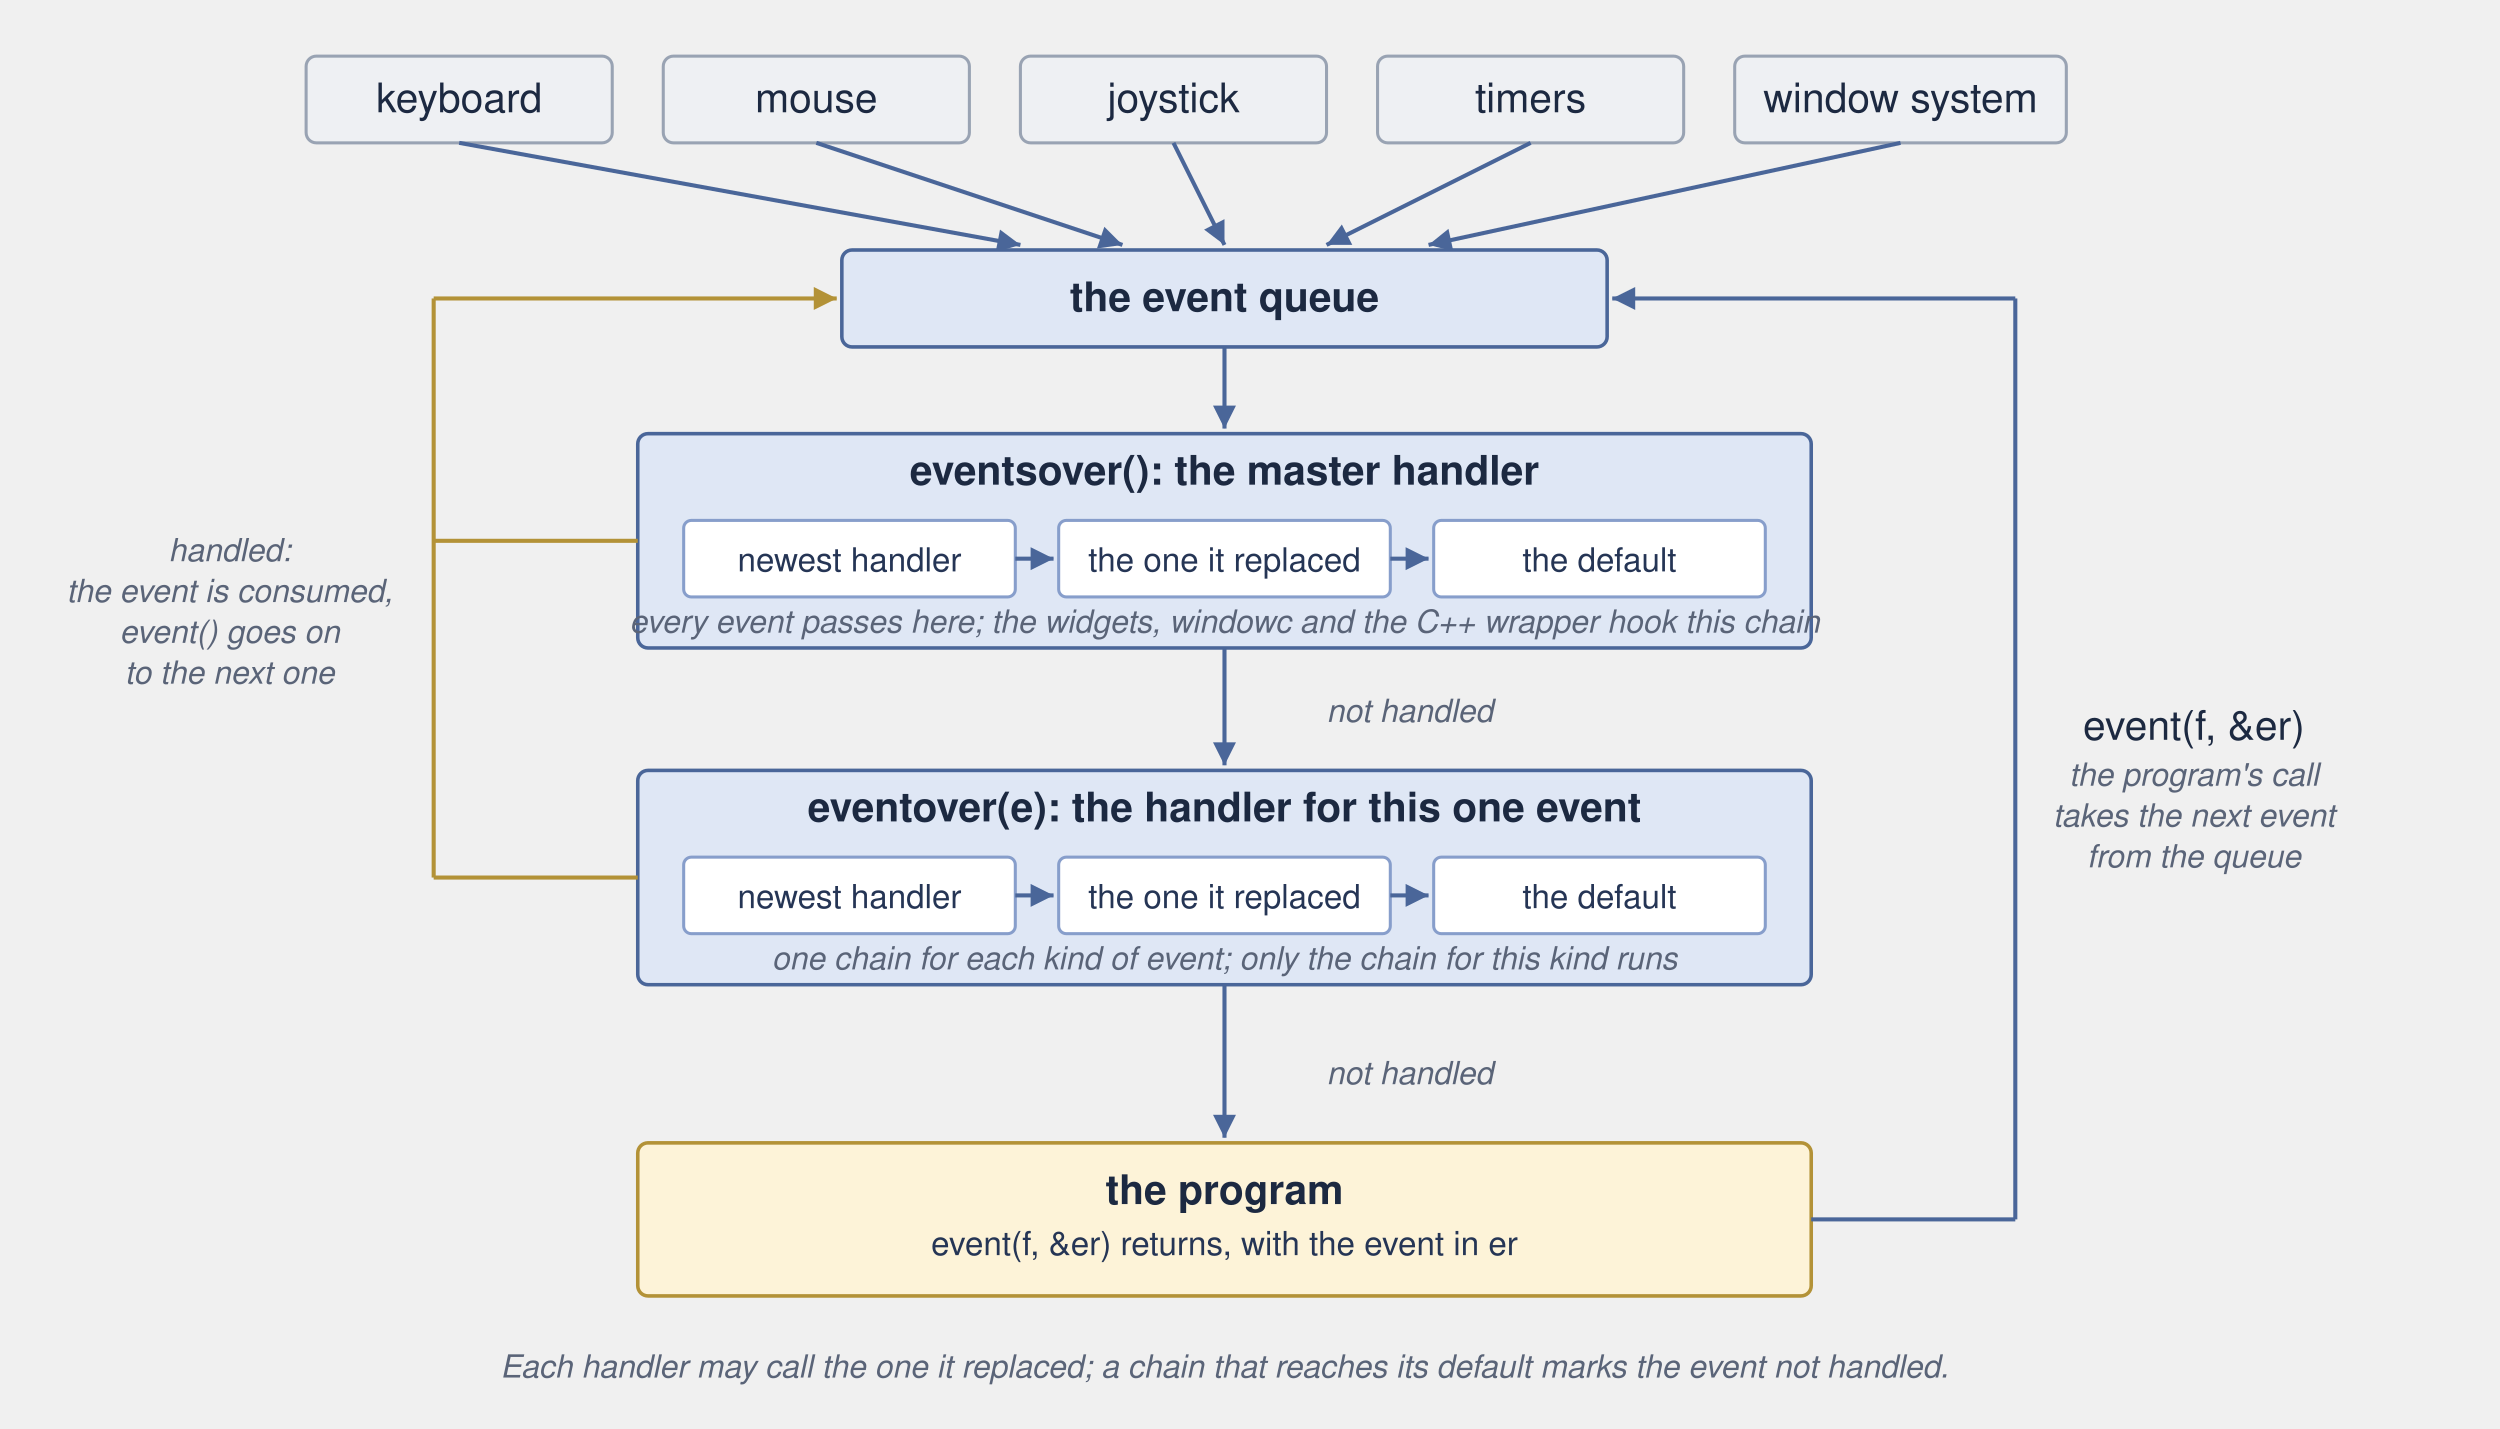
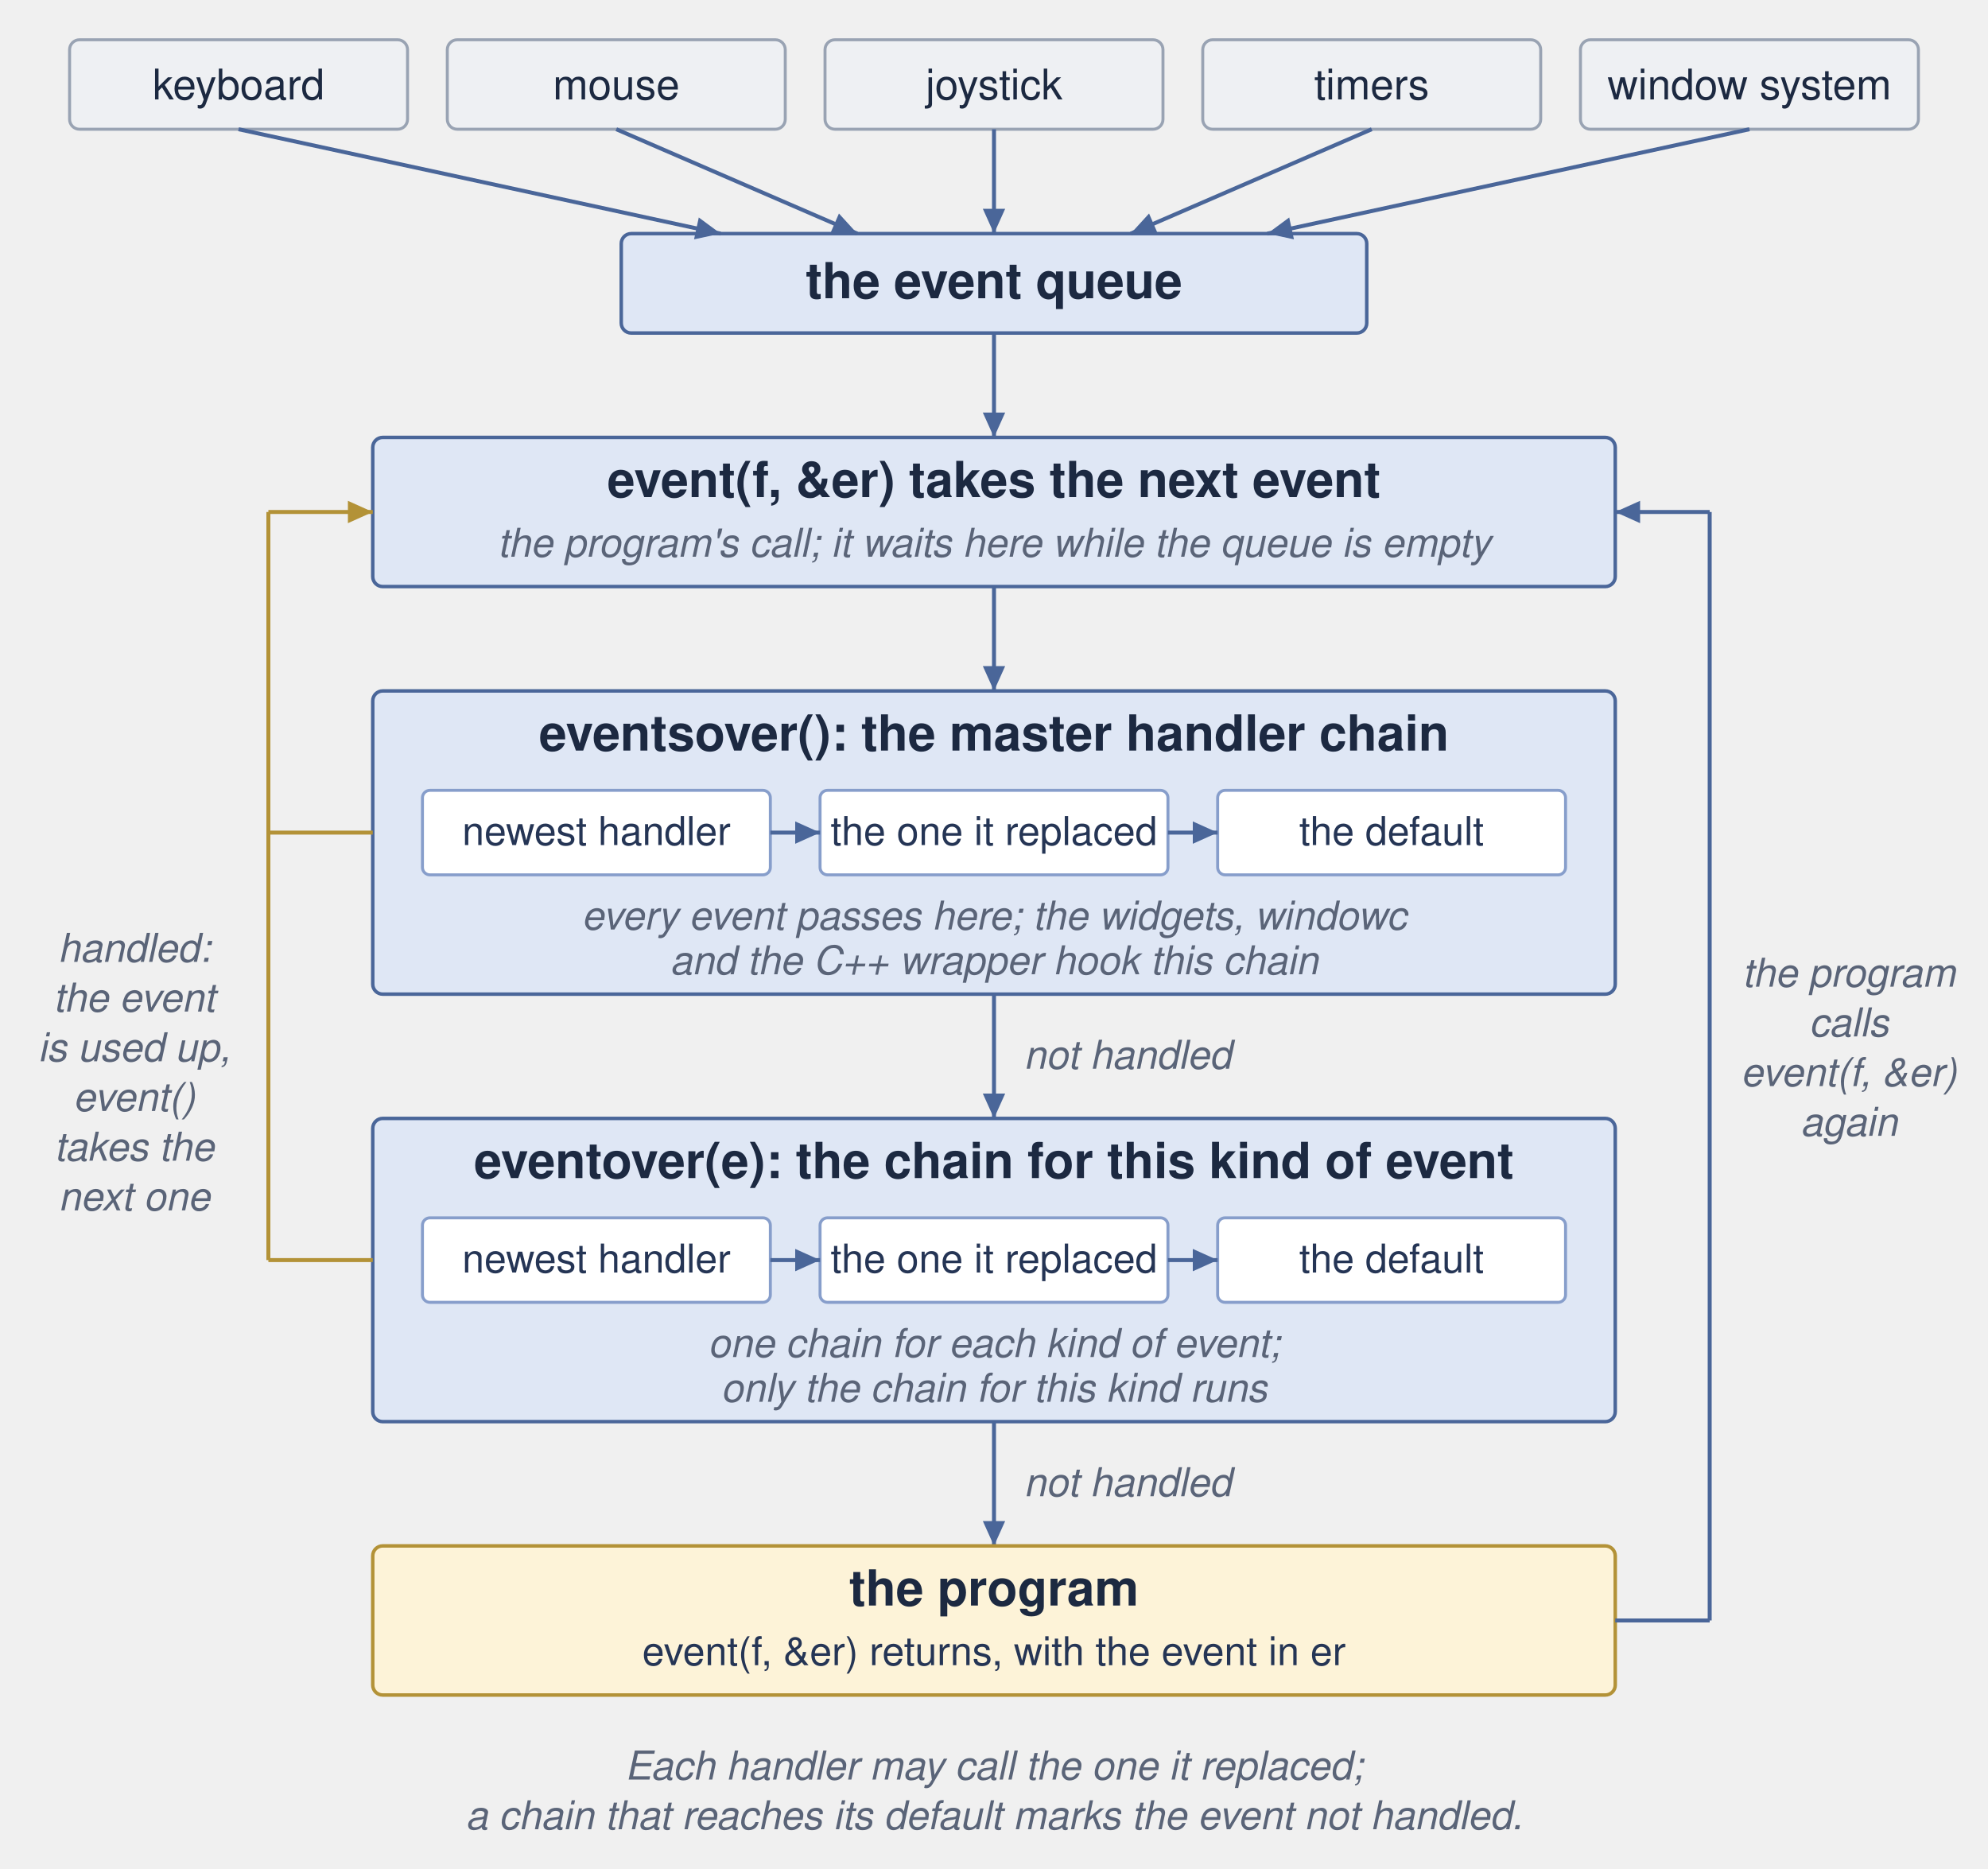
- <svg xmlns="http://www.w3.org/2000/svg" width="980" height="560" viewBox="0 0 980 560" font-family="Helvetica, Arial, sans-serif">
-   <rect x="120" y="22" width="120" height="34" rx="4" fill="#eef0f3" stroke="#99a3b3" stroke-width="1.2" />
-   <text x="180.0" y="44" font-size="16" fill="#1c2941" text-anchor="middle">keyboard</text>
-   <rect x="260" y="22" width="120" height="34" rx="4" fill="#eef0f3" stroke="#99a3b3" stroke-width="1.2" />
-   <text x="320.0" y="44" font-size="16" fill="#1c2941" text-anchor="middle">mouse</text>
-   <rect x="400" y="22" width="120" height="34" rx="4" fill="#eef0f3" stroke="#99a3b3" stroke-width="1.2" />
-   <text x="460.0" y="44" font-size="16" fill="#1c2941" text-anchor="middle">joystick</text>
-   <rect x="540" y="22" width="120" height="34" rx="4" fill="#eef0f3" stroke="#99a3b3" stroke-width="1.2" />
-   <text x="600.0" y="44" font-size="16" fill="#1c2941" text-anchor="middle">timers</text>
-   <rect x="680" y="22" width="130" height="34" rx="4" fill="#eef0f3" stroke="#99a3b3" stroke-width="1.2" />
-   <text x="745.0" y="44" font-size="16" fill="#1c2941" text-anchor="middle">window system</text>
-   <line x1="180" y1="56" x2="400" y2="96" stroke="#4a6699" stroke-width="1.6" />
-   <polygon points="400.0,96.0 390.3,98.8 392.0,90.0" fill="#4a6699" />
-   <line x1="320" y1="56" x2="440" y2="96" stroke="#4a6699" stroke-width="1.6" />
-   <polygon points="440.0,96.0 430.0,97.4 432.9,88.9" fill="#4a6699" />
-   <line x1="460" y1="56" x2="480" y2="96" stroke="#4a6699" stroke-width="1.6" />
-   <polygon points="480.0,96.0 472.0,90.0 480.0,85.9" fill="#4a6699" />
-   <line x1="600" y1="56" x2="520" y2="96" stroke="#4a6699" stroke-width="1.6" />
-   <polygon points="520.0,96.0 526.0,88.0 530.1,96.0" fill="#4a6699" />
-   <line x1="745" y1="56" x2="560" y2="96" stroke="#4a6699" stroke-width="1.6" />
-   <polygon points="560.0,96.0 567.8,89.7 569.7,98.5" fill="#4a6699" />
-   <rect x="330" y="98" width="300" height="38" rx="4" fill="#dfe7f5" stroke="#4a6699" stroke-width="1.4" />
-   <text x="480" y="122" font-size="16" fill="#1c2941" text-anchor="middle" font-weight="bold">the event queue</text>
-   <line x1="480" y1="136" x2="480" y2="168" stroke="#4a6699" stroke-width="1.6" />
-   <polygon points="480.0,168.0 475.5,159.0 484.5,159.0" fill="#4a6699" />
-   <rect x="250" y="170" width="460" height="84" rx="4" fill="#dfe7f5" stroke="#4a6699" stroke-width="1.4" />
-   <text x="480" y="190" font-size="16" fill="#1c2941" text-anchor="middle" font-weight="bold">eventsover(): the master handler</text>
-   <rect x="268" y="204" width="130" height="30" rx="3" fill="#ffffff" stroke="#879ecb" stroke-width="1.2" />
-   <text x="333" y="224" font-size="13" fill="#253555" text-anchor="middle">newest handler</text>
-   <rect x="415" y="204" width="130" height="30" rx="3" fill="#ffffff" stroke="#879ecb" stroke-width="1.2" />
-   <text x="480" y="224" font-size="13" fill="#253555" text-anchor="middle">the one it replaced</text>
-   <rect x="562" y="204" width="130" height="30" rx="3" fill="#ffffff" stroke="#879ecb" stroke-width="1.2" />
-   <text x="627" y="224" font-size="13" fill="#253555" text-anchor="middle">the default</text>
-   <line x1="398" y1="219" x2="413" y2="219" stroke="#4a6699" stroke-width="1.6" />
-   <polygon points="413.0,219.0 404.0,223.5 404.0,214.5" fill="#4a6699" />
-   <line x1="545" y1="219" x2="560" y2="219" stroke="#4a6699" stroke-width="1.6" />
-   <polygon points="560.0,219.0 551.0,223.5 551.0,214.5" fill="#4a6699" />
-   <text x="480" y="248" font-size="12.5" fill="#5a6478" text-anchor="middle" font-style="italic">every event passes here; the widgets, windowc and the C++ wrapper hook this chain</text>
-   <line x1="480" y1="254" x2="480" y2="300" stroke="#4a6699" stroke-width="1.6" />
-   <polygon points="480.0,300.0 475.5,291.0 484.5,291.0" fill="#4a6699" />
-   <text x="520" y="283" font-size="12.5" fill="#5a6478" text-anchor="start" font-style="italic">not handled</text>
-   <rect x="250" y="302" width="460" height="84" rx="4" fill="#dfe7f5" stroke="#4a6699" stroke-width="1.4" />
-   <text x="480" y="322" font-size="16" fill="#1c2941" text-anchor="middle" font-weight="bold">eventover(e): the handler for this one event</text>
-   <rect x="268" y="336" width="130" height="30" rx="3" fill="#ffffff" stroke="#879ecb" stroke-width="1.2" />
-   <text x="333" y="356" font-size="13" fill="#253555" text-anchor="middle">newest handler</text>
-   <rect x="415" y="336" width="130" height="30" rx="3" fill="#ffffff" stroke="#879ecb" stroke-width="1.2" />
-   <text x="480" y="356" font-size="13" fill="#253555" text-anchor="middle">the one it replaced</text>
-   <rect x="562" y="336" width="130" height="30" rx="3" fill="#ffffff" stroke="#879ecb" stroke-width="1.2" />
-   <text x="627" y="356" font-size="13" fill="#253555" text-anchor="middle">the default</text>
-   <line x1="398" y1="351" x2="413" y2="351" stroke="#4a6699" stroke-width="1.6" />
-   <polygon points="413.0,351.0 404.0,355.5 404.0,346.5" fill="#4a6699" />
-   <line x1="545" y1="351" x2="560" y2="351" stroke="#4a6699" stroke-width="1.6" />
-   <polygon points="560.0,351.0 551.0,355.5 551.0,346.5" fill="#4a6699" />
-   <text x="480" y="380" font-size="12.5" fill="#5a6478" text-anchor="middle" font-style="italic">one chain for each kind of event; only the chain for this kind runs</text>
-   <line x1="480" y1="386" x2="480" y2="446" stroke="#4a6699" stroke-width="1.6" />
-   <polygon points="480.0,446.0 475.5,437.0 484.5,437.0" fill="#4a6699" />
-   <text x="520" y="425" font-size="12.5" fill="#5a6478" text-anchor="start" font-style="italic">not handled</text>
-   <rect x="250" y="448" width="460" height="60" rx="4" fill="#fdf3d8" stroke="#b39237" stroke-width="1.4" />
-   <text x="480" y="472" font-size="16" fill="#1c2941" text-anchor="middle" font-weight="bold">the program</text>
-   <text x="480" y="492" font-size="13" fill="#253555" text-anchor="middle">event(f, &amp;er) returns, with the event in er</text>
-   <line x1="710" y1="478" x2="790" y2="478" stroke="#4a6699" stroke-width="1.6" />
-   <line x1="790" y1="478" x2="790" y2="117" stroke="#4a6699" stroke-width="1.6" />
-   <line x1="790" y1="117" x2="632" y2="117" stroke="#4a6699" stroke-width="1.6" />
-   <polygon points="632.0,117.0 641.0,112.5 641.0,121.5" fill="#4a6699" />
-   <text x="860" y="290" font-size="16" fill="#1c2941" text-anchor="middle">event(f, &amp;er)</text>
-   <text x="860" y="308" font-size="12.5" fill="#5a6478" text-anchor="middle" font-style="italic">the program's call</text>
-   <text x="860" y="324" font-size="12.5" fill="#5a6478" text-anchor="middle" font-style="italic">takes the next event</text>
-   <text x="860" y="340" font-size="12.5" fill="#5a6478" text-anchor="middle" font-style="italic">from the queue</text>
-   <line x1="250" y1="344" x2="170" y2="344" stroke="#b39237" stroke-width="1.6" />
-   <line x1="170" y1="344" x2="170" y2="117" stroke="#b39237" stroke-width="1.6" />
-   <line x1="170" y1="117" x2="328" y2="117" stroke="#b39237" stroke-width="1.6" />
-   <polygon points="328.0,117.0 319.0,121.5 319.0,112.5" fill="#b39237" />
-   <line x1="250" y1="212" x2="170" y2="212" stroke="#b39237" stroke-width="1.6" />
-   <text x="90" y="220" font-size="12.5" fill="#5a6478" text-anchor="middle" font-style="italic">handled:</text>
-   <text x="90" y="236" font-size="12.5" fill="#5a6478" text-anchor="middle" font-style="italic">the event is consumed,</text>
-   <text x="90" y="252" font-size="12.5" fill="#5a6478" text-anchor="middle" font-style="italic">event() goes on</text>
-   <text x="90" y="268" font-size="12.5" fill="#5a6478" text-anchor="middle" font-style="italic">to the next one</text>
-   <text x="480" y="540" font-size="12.5" fill="#5a6478" text-anchor="middle" font-style="italic">Each handler may call the one it replaced; a chain that reaches its default marks the event not handled.</text>
+ <svg xmlns="http://www.w3.org/2000/svg" width="800" height="752" viewBox="0 0 800 752" font-family="Helvetica, Arial, sans-serif">
+   <rect x="28.0" y="16" width="136" height="36" rx="4" fill="#eef0f3" stroke="#99a3b3" stroke-width="1.2" />
+   <text x="96.0" y="40" font-size="17" fill="#1c2941" text-anchor="middle">keyboard</text>
+   <rect x="180.0" y="16" width="136" height="36" rx="4" fill="#eef0f3" stroke="#99a3b3" stroke-width="1.2" />
+   <text x="248.0" y="40" font-size="17" fill="#1c2941" text-anchor="middle">mouse</text>
+   <rect x="332.0" y="16" width="136" height="36" rx="4" fill="#eef0f3" stroke="#99a3b3" stroke-width="1.2" />
+   <text x="400.0" y="40" font-size="17" fill="#1c2941" text-anchor="middle">joystick</text>
+   <rect x="484.0" y="16" width="136" height="36" rx="4" fill="#eef0f3" stroke="#99a3b3" stroke-width="1.2" />
+   <text x="552.0" y="40" font-size="17" fill="#1c2941" text-anchor="middle">timers</text>
+   <rect x="636.0" y="16" width="136" height="36" rx="4" fill="#eef0f3" stroke="#99a3b3" stroke-width="1.2" />
+   <text x="704.0" y="40" font-size="17" fill="#1c2941" text-anchor="middle">window system</text>
+   <rect x="250" y="94" width="300" height="40" rx="4" fill="#dfe7f5" stroke="#4a6699" stroke-width="1.4" />
+   <text x="400.0" y="120" font-size="20" fill="#1c2941" text-anchor="middle" font-weight="bold">the event queue</text>
+   <line x1="96.0" y1="52" x2="290.0" y2="94" stroke="#4a6699" stroke-width="1.6" />
+   <polygon points="290.0,94.0 279.3,96.3 281.2,87.5" fill="#4a6699" />
+   <line x1="248.0" y1="52" x2="345.0" y2="94" stroke="#4a6699" stroke-width="1.6" />
+   <polygon points="345.0,94.0 334.0,94.2 337.6,85.9" fill="#4a6699" />
+   <line x1="400.0" y1="52" x2="400.0" y2="94" stroke="#4a6699" stroke-width="1.6" />
+   <polygon points="400.0,94.0 395.5,84.0 404.5,84.0" fill="#4a6699" />
+   <line x1="552.0" y1="52" x2="455.0" y2="94" stroke="#4a6699" stroke-width="1.6" />
+   <polygon points="455.0,94.0 462.4,85.9 466.0,94.2" fill="#4a6699" />
+   <line x1="704.0" y1="52" x2="510.0" y2="94" stroke="#4a6699" stroke-width="1.6" />
+   <polygon points="510.0,94.0 518.8,87.5 520.7,96.3" fill="#4a6699" />
+   <line x1="400.0" y1="134" x2="400.0" y2="176" stroke="#4a6699" stroke-width="1.6" />
+   <polygon points="400.0,176.0 395.5,166.0 404.5,166.0" fill="#4a6699" />
+   <rect x="150" y="176" width="500" height="60" rx="4" fill="#dfe7f5" stroke="#4a6699" stroke-width="1.4" />
+   <text x="400.0" y="200" font-size="20" fill="#1c2941" text-anchor="middle" font-weight="bold">event(f, &amp;er) takes the next event</text>
+   <text x="400.0" y="224" font-size="16" fill="#5a6478" text-anchor="middle" font-style="italic">the program's call; it waits here while the queue is empty</text>
+   <line x1="400.0" y1="236" x2="400.0" y2="278" stroke="#4a6699" stroke-width="1.6" />
+   <polygon points="400.0,278.0 395.5,268.0 404.5,268.0" fill="#4a6699" />
+   <rect x="150" y="278" width="500" height="122" rx="4" fill="#dfe7f5" stroke="#4a6699" stroke-width="1.4" />
+   <text x="400.0" y="302" font-size="20" fill="#1c2941" text-anchor="middle" font-weight="bold">eventsover(): the master handler chain</text>
+   <rect x="170.0" y="318" width="140" height="34" rx="3" fill="#ffffff" stroke="#879ecb" stroke-width="1.2" />
+   <text x="240.0" y="340" font-size="16" fill="#253555" text-anchor="middle">newest handler</text>
+   <rect x="330.0" y="318" width="140" height="34" rx="3" fill="#ffffff" stroke="#879ecb" stroke-width="1.2" />
+   <text x="400.0" y="340" font-size="16" fill="#253555" text-anchor="middle">the one it replaced</text>
+   <line x1="310.0" y1="335.0" x2="330.0" y2="335.0" stroke="#4a6699" stroke-width="1.6" />
+   <polygon points="330.0,335.0 320.0,339.5 320.0,330.5" fill="#4a6699" />
+   <rect x="490.0" y="318" width="140" height="34" rx="3" fill="#ffffff" stroke="#879ecb" stroke-width="1.2" />
+   <text x="560.0" y="340" font-size="16" fill="#253555" text-anchor="middle">the default</text>
+   <line x1="470.0" y1="335.0" x2="490.0" y2="335.0" stroke="#4a6699" stroke-width="1.6" />
+   <polygon points="490.0,335.0 480.0,339.5 480.0,330.5" fill="#4a6699" />
+   <text x="400.0" y="374" font-size="16" fill="#5a6478" text-anchor="middle" font-style="italic">every event passes here; the widgets, windowc</text>
+   <text x="400.0" y="392" font-size="16" fill="#5a6478" text-anchor="middle" font-style="italic">and the C++ wrapper hook this chain</text>
+   <line x1="400.0" y1="400" x2="400.0" y2="450" stroke="#4a6699" stroke-width="1.6" />
+   <polygon points="400.0,450.0 395.5,440.0 404.5,440.0" fill="#4a6699" />
+   <text x="412.0" y="430" font-size="16" fill="#5a6478" text-anchor="start" font-style="italic">not handled</text>
+   <rect x="150" y="450" width="500" height="122" rx="4" fill="#dfe7f5" stroke="#4a6699" stroke-width="1.4" />
+   <text x="400.0" y="474" font-size="20" fill="#1c2941" text-anchor="middle" font-weight="bold">eventover(e): the chain for this kind of event</text>
+   <rect x="170.0" y="490" width="140" height="34" rx="3" fill="#ffffff" stroke="#879ecb" stroke-width="1.2" />
+   <text x="240.0" y="512" font-size="16" fill="#253555" text-anchor="middle">newest handler</text>
+   <rect x="330.0" y="490" width="140" height="34" rx="3" fill="#ffffff" stroke="#879ecb" stroke-width="1.2" />
+   <text x="400.0" y="512" font-size="16" fill="#253555" text-anchor="middle">the one it replaced</text>
+   <line x1="310.0" y1="507.0" x2="330.0" y2="507.0" stroke="#4a6699" stroke-width="1.6" />
+   <polygon points="330.0,507.0 320.0,511.5 320.0,502.5" fill="#4a6699" />
+   <rect x="490.0" y="490" width="140" height="34" rx="3" fill="#ffffff" stroke="#879ecb" stroke-width="1.2" />
+   <text x="560.0" y="512" font-size="16" fill="#253555" text-anchor="middle">the default</text>
+   <line x1="470.0" y1="507.0" x2="490.0" y2="507.0" stroke="#4a6699" stroke-width="1.6" />
+   <polygon points="490.0,507.0 480.0,511.5 480.0,502.5" fill="#4a6699" />
+   <text x="400.0" y="546" font-size="16" fill="#5a6478" text-anchor="middle" font-style="italic">one chain for each kind of event;</text>
+   <text x="400.0" y="564" font-size="16" fill="#5a6478" text-anchor="middle" font-style="italic">only the chain for this kind runs</text>
+   <line x1="400.0" y1="572" x2="400.0" y2="622" stroke="#4a6699" stroke-width="1.6" />
+   <polygon points="400.0,622.0 395.5,612.0 404.5,612.0" fill="#4a6699" />
+   <text x="412.0" y="602" font-size="16" fill="#5a6478" text-anchor="start" font-style="italic">not handled</text>
+   <rect x="150" y="622" width="500" height="60" rx="4" fill="#fdf3d8" stroke="#b39237" stroke-width="1.4" />
+   <text x="400.0" y="646" font-size="20" fill="#1c2941" text-anchor="middle" font-weight="bold">the program</text>
+   <text x="400.0" y="670" font-size="16" fill="#253555" text-anchor="middle">event(f, &amp;er) returns, with the event in er</text>
+   <line x1="150" y1="335.0" x2="108" y2="335.0" stroke="#b39237" stroke-width="1.6" />
+   <line x1="150" y1="507.0" x2="108" y2="507.0" stroke="#b39237" stroke-width="1.6" />
+   <line x1="108" y1="507.0" x2="108" y2="206.0" stroke="#b39237" stroke-width="1.6" />
+   <line x1="108" y1="206.0" x2="150" y2="206.0" stroke="#b39237" stroke-width="1.6" />
+   <polygon points="150.0,206.0 140.0,210.5 140.0,201.5" fill="#b39237" />
+   <text x="54" y="387.0" font-size="16" fill="#5a6478" text-anchor="middle" font-style="italic">handled:</text>
+   <text x="54" y="407.0" font-size="16" fill="#5a6478" text-anchor="middle" font-style="italic">the event</text>
+   <text x="54" y="427.0" font-size="16" fill="#5a6478" text-anchor="middle" font-style="italic">is used up,</text>
+   <text x="54" y="447.0" font-size="16" fill="#5a6478" text-anchor="middle" font-style="italic">event()</text>
+   <text x="54" y="467.0" font-size="16" fill="#5a6478" text-anchor="middle" font-style="italic">takes the</text>
+   <text x="54" y="487.0" font-size="16" fill="#5a6478" text-anchor="middle" font-style="italic">next one</text>
+   <line x1="650" y1="652.0" x2="688" y2="652.0" stroke="#4a6699" stroke-width="1.6" />
+   <line x1="688" y1="652.0" x2="688" y2="206.0" stroke="#4a6699" stroke-width="1.6" />
+   <line x1="688" y1="206.0" x2="650" y2="206.0" stroke="#4a6699" stroke-width="1.6" />
+   <polygon points="650.0,206.0 660.0,201.5 660.0,210.5" fill="#4a6699" />
+   <text x="744" y="397.0" font-size="16" fill="#5a6478" text-anchor="middle" font-style="italic">the program</text>
+   <text x="744" y="417.0" font-size="16" fill="#5a6478" text-anchor="middle" font-style="italic">calls</text>
+   <text x="744" y="437.0" font-size="16" fill="#5a6478" text-anchor="middle" font-style="italic">event(f, &amp;er)</text>
+   <text x="744" y="457.0" font-size="16" fill="#5a6478" text-anchor="middle" font-style="italic">again</text>
+   <text x="400.0" y="716" font-size="16" fill="#5a6478" text-anchor="middle" font-style="italic">Each handler may call the one it replaced;</text>
+   <text x="400.0" y="736" font-size="16" fill="#5a6478" text-anchor="middle" font-style="italic">a chain that reaches its default marks the event not handled.</text>
</svg>
